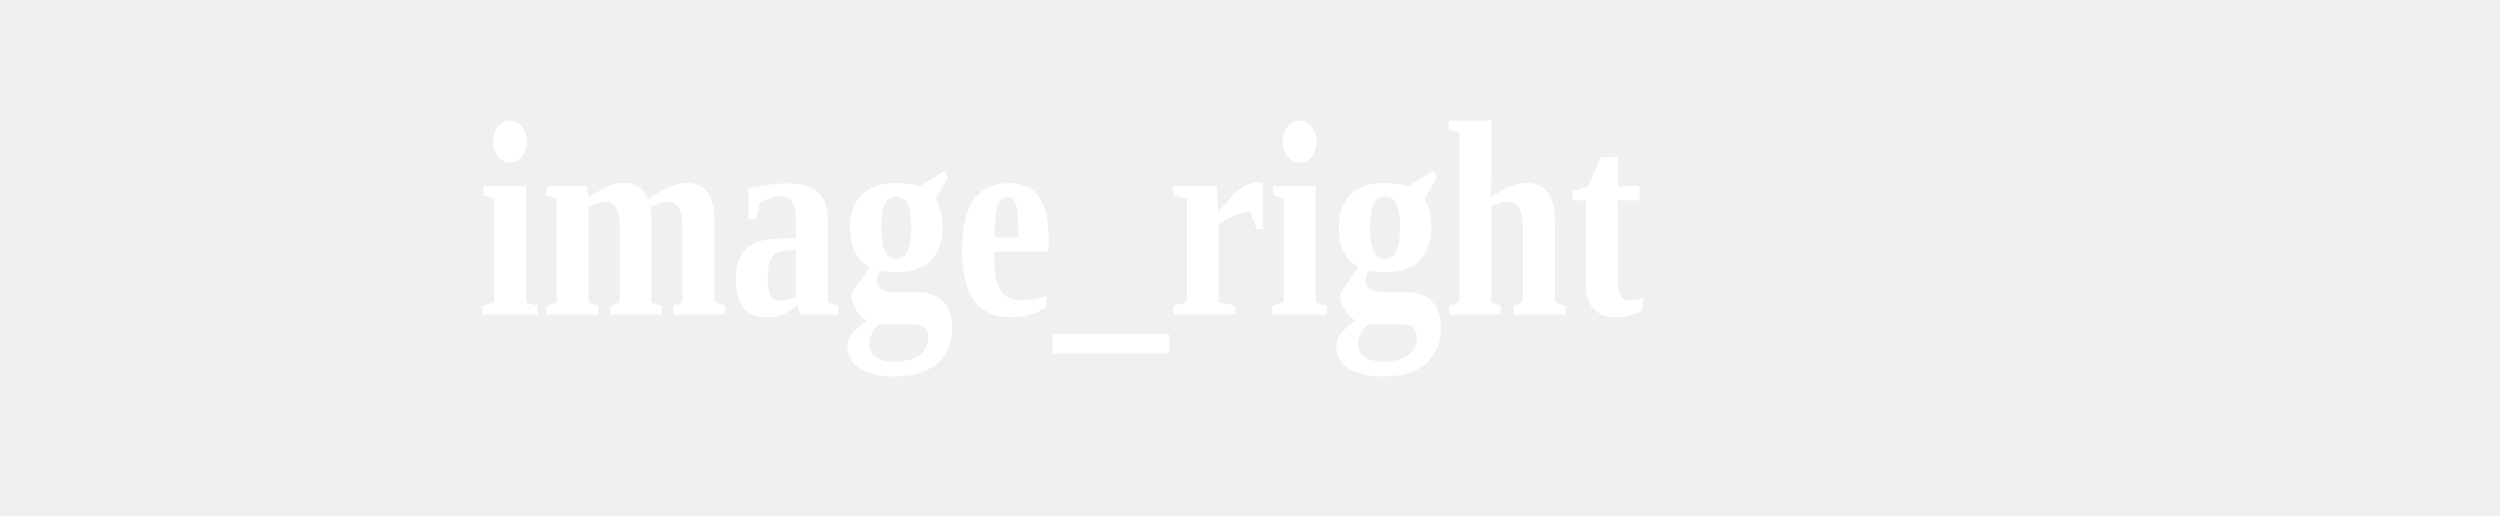
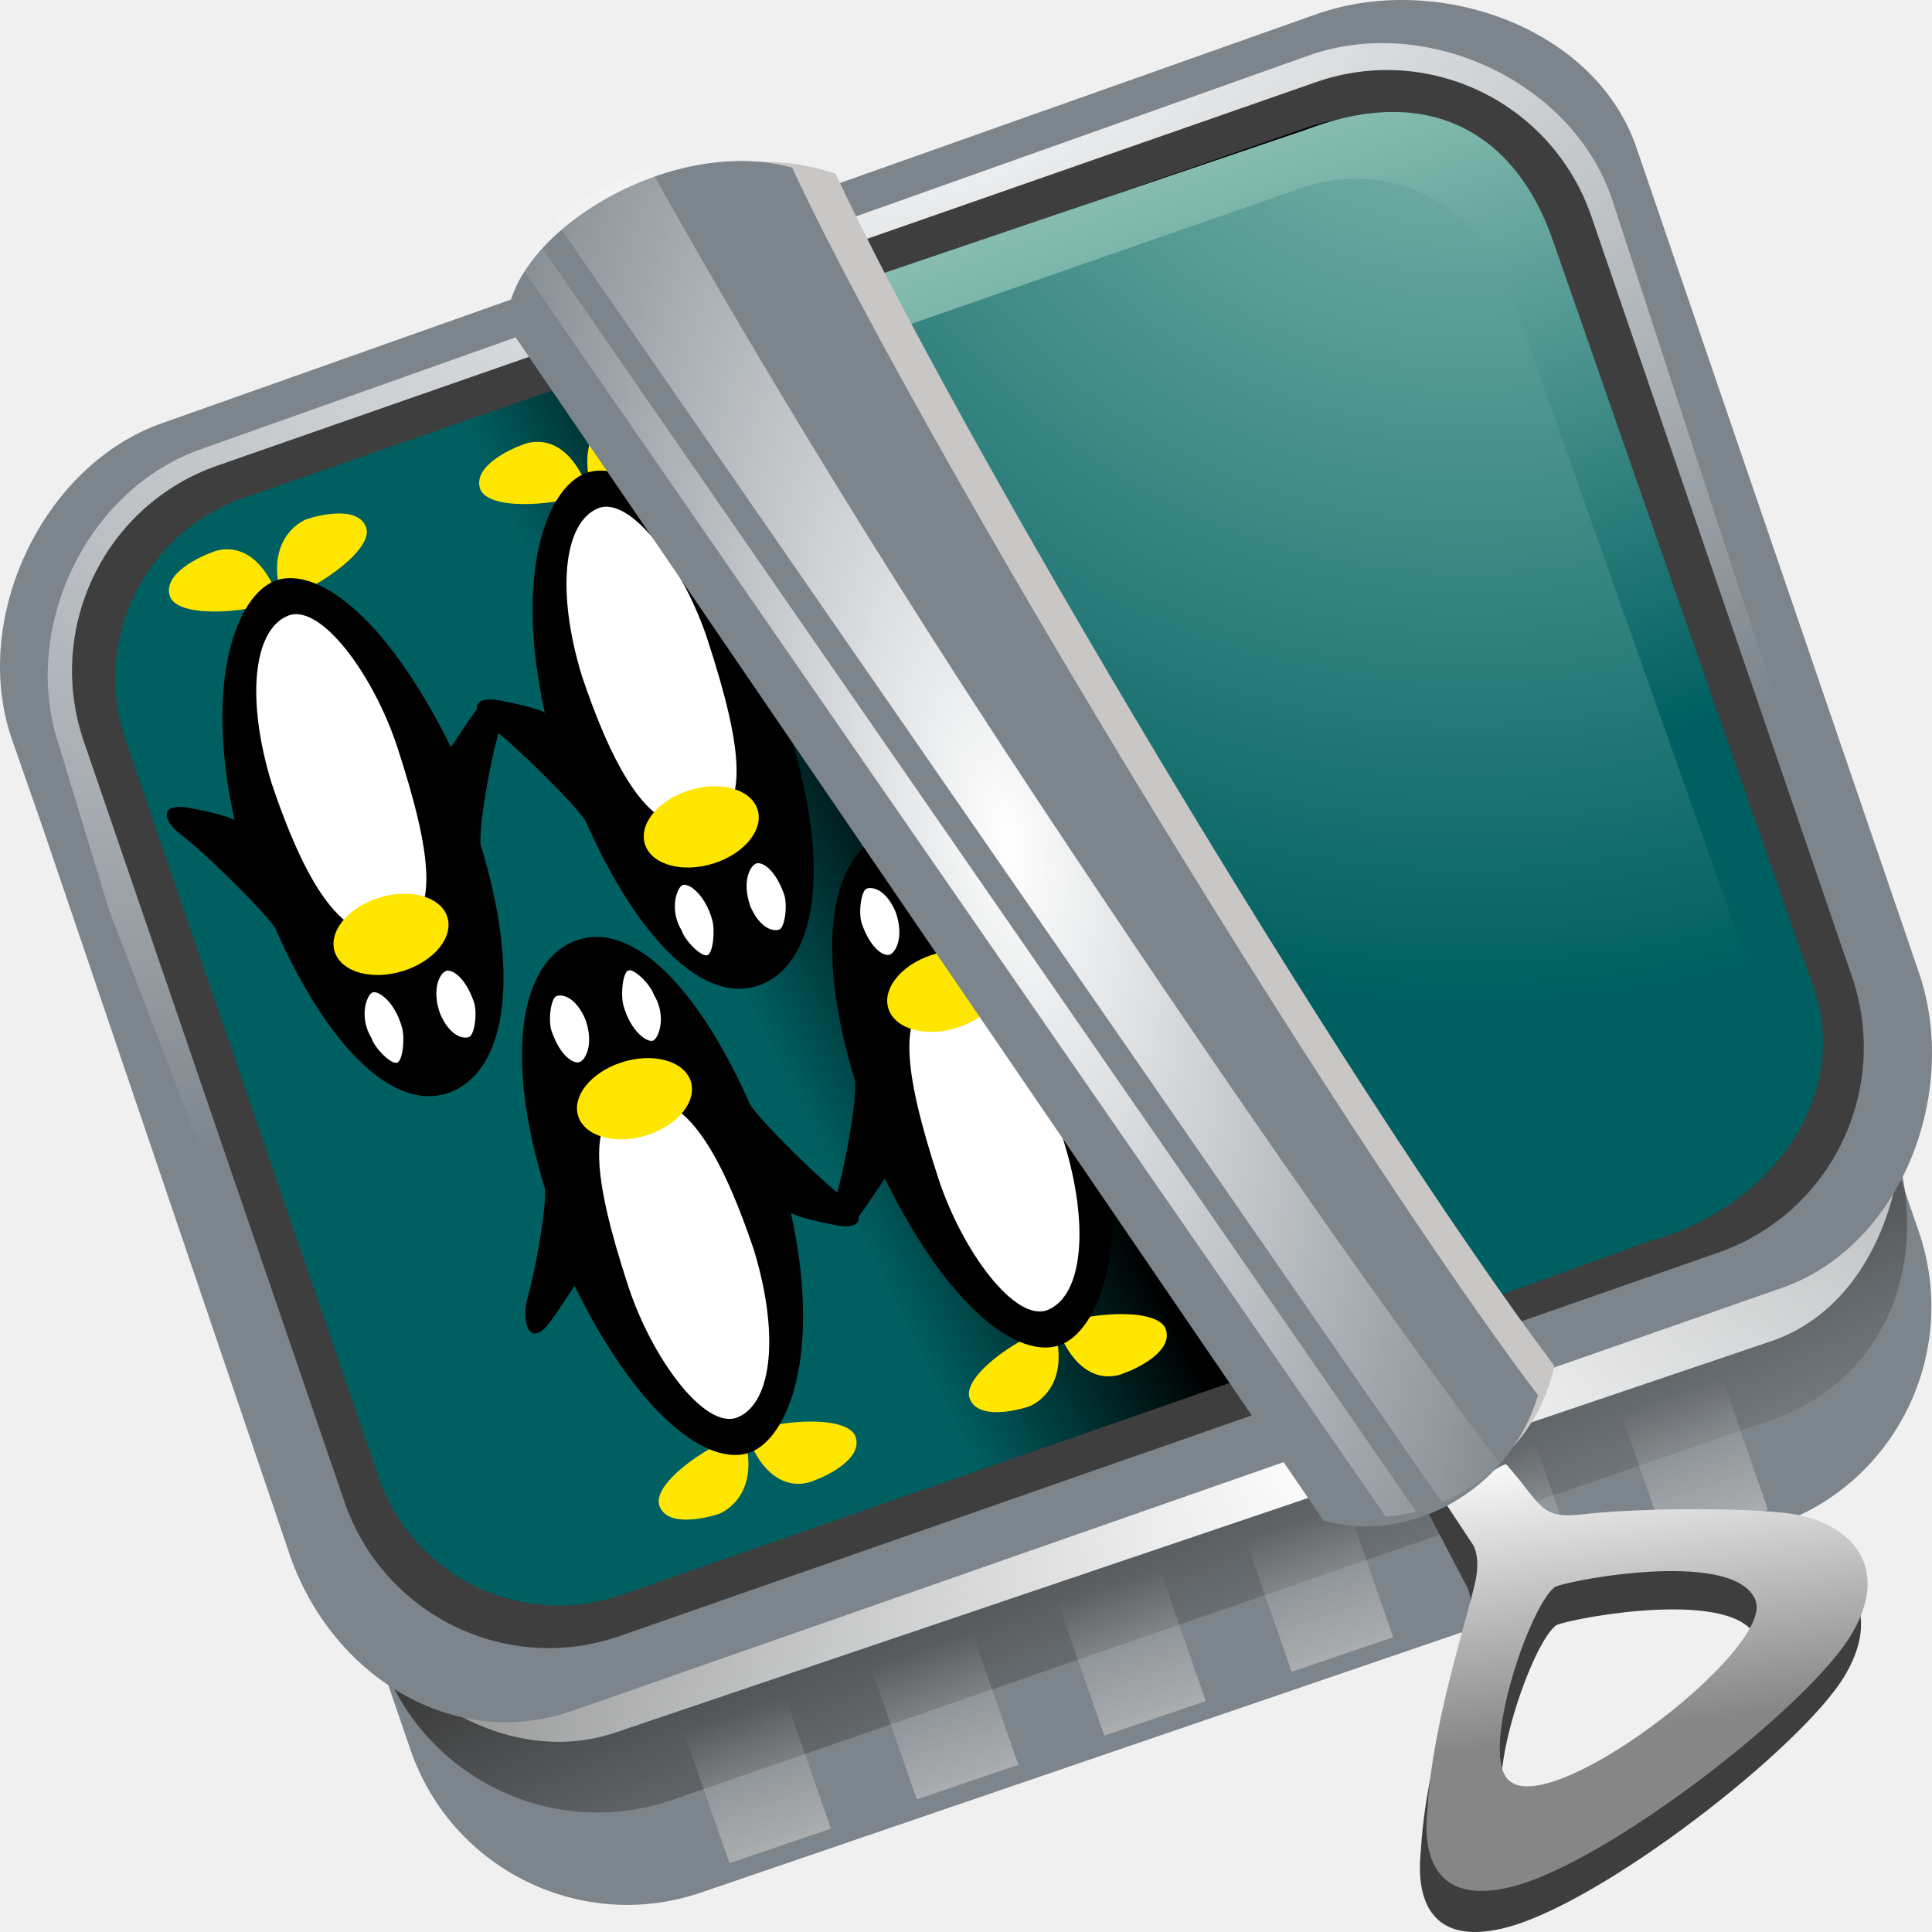
- <svg xmlns="http://www.w3.org/2000/svg" version="1.0" width="199" height="41" id="svgimage_right">
-   <defs id="defsimage_right" />
-   <text x="99.5" y="20.5" transform="scale(0.898338,1.113167)" id="textimage_right" xml:space="preserve" style="font-size:20px;font-style:normal;font-variant:normal;font-weight:bold;font-stretch:normal;text-align:center;line-height:125%;writing-mode:lr-tb;text-anchor:middle;fill:#ffffff;fill-opacity:1;stroke:none;font-family:Liberation Serif;">
-     <tspan x="101.5" y="22.5" id="tspanimage_right">image_right</tspan>
-   </text>
+ <svg xmlns="http://www.w3.org/2000/svg" xmlns:xlink="http://www.w3.org/1999/xlink" width="48" height="48" id="svg2691" version="1.0">
+   <defs id="defs2693">
+     <linearGradient id="linearGradient3707">
+       <stop style="stop-color:#ffffff;stop-opacity:1;" offset="0" id="stop3709" />
+       <stop style="stop-color:#ffffff;stop-opacity:0;" offset="1" id="stop3711" />
+     </linearGradient>
+     <filter id="filter4127">
+       <feGaussianBlur stdDeviation="1.215" id="feGaussianBlur4129" />
+     </filter>
+     <mask maskUnits="userSpaceOnUse" id="mask4168">
+       <path style="fill:#7c858c" id="path4170" d="M 113.124,36.661 C 130.357,73.281 188.495,168.336 218.49,207.715 C 214.421,221.22 200.062,228.527 188.191,225.155 L 72.849,58.555 C 72.779,46.208 95.748,31.956 113.124,36.661 z" />
+     </mask>
+     <filter id="filter4475" x="-0.179" width="1.357" y="-0.181" height="1.363">
+       <feGaussianBlur stdDeviation="1.018" id="feGaussianBlur4477" />
+     </filter>
+     <mask maskUnits="userSpaceOnUse" id="mask4481">
+       <path style="fill:#aaaaaa;fill-rule:evenodd" id="path4483" d="M 213.967,236.836 C 211.992,238.337 208.25,251.594 210.393,254.677 C 213.579,259.262 232.817,241.978 231.054,237.43 C 229.241,232.755 215.697,236.018 213.967,236.836 z M 204.339,229.489 L 206.828,233.271 C 206.828,233.271 207.518,234.315 207.124,236.674 C 206.509,240.364 203.949,249.933 203.799,257.797 C 203.78,258.746 202.879,267.3 211.018,264.867 C 219.157,262.434 235.986,247.008 239.35,240.174 C 242.714,233.34 238.385,229.535 233.134,229.187 C 227.883,228.838 219.788,229.407 216.065,230.035 C 212.342,230.663 212.572,229.277 209.388,225.684 C 209.149,225.415 204.339,229.489 204.339,229.489 z" clip-rule="evenodd" />
+     </mask>
+     <linearGradient id="linearGradient3301">
+       <stop id="stop3303" offset="0" style="stop-color:#ffffff;stop-opacity:1;" />
+       <stop id="stop3305" offset="1" style="stop-color:#868686;stop-opacity:1;" />
+     </linearGradient>
+     <filter id="filter3973">
+       <feGaussianBlur stdDeviation="1.635" id="feGaussianBlur3975" />
+     </filter>
+     <mask maskUnits="userSpaceOnUse" id="mask3913">
+       <path style="fill:#2f6962" id="path3915" d="M 95.108,61.776 L 244.59,10.309 C 260.256,4.915 277.328,13.242 282.722,28.908 L 322.521,144.488 C 327.915,160.154 319.589,177.226 303.923,182.619 L 199.943,218.42 L 95.108,61.776 z" />
+     </mask>
+     <linearGradient id="linearGradient3312">
+       <stop style="stop-color:#91c4b7;stop-opacity:1;" offset="0" id="stop3314" />
+       <stop style="stop-color:#005f61;stop-opacity:1;" offset="1" id="stop3316" />
+     </linearGradient>
+     <linearGradient id="linearGradient4001">
+       <stop id="stop4003" offset="0" style="stop-color:#005f61;stop-opacity:1;" />
+       <stop id="stop4005" offset="1" style="stop-color:#91c4b7;stop-opacity:1;" />
+     </linearGradient>
+     <filter id="filter3795">
+       <feGaussianBlur stdDeviation="4.576" id="feGaussianBlur3797" />
+     </filter>
+     <mask maskUnits="userSpaceOnUse" id="mask3813">
+       <g id="g3815" style="fill:#2f6962;fill-opacity:1;filter:url(#filter3795)">
+         <path style="fill:#2f6962;fill-opacity:1" id="path3817" d="M 17.749,121.529 C 13.254,108.474 20.192,94.247 33.247,89.753 L 244.466,17.028 C 257.521,12.533 271.748,19.472 276.243,32.527 L 315.186,145.623 C 319.681,158.678 312.742,172.904 299.687,177.399 L 88.467,250.123 C 75.412,254.618 61.185,247.679 56.69,234.624 L 17.749,121.529 L 17.749,121.529 z" />
+         <path style="fill:#2f6962;fill-opacity:1" id="path3819" d="" />
+       </g>
+     </mask>
+     <linearGradient id="linearGradient3355">
+       <stop id="stop3357" offset="0" style="stop-color:#005f61;stop-opacity:1;" />
+       <stop id="stop3359" offset="1" style="stop-color:#000000;stop-opacity:1;" />
+     </linearGradient>
+     <linearGradient xlink:href="#linearGradient3355" id="linearGradient3353" x1="110.771" y1="168.577" x2="145.468" y2="151.577" gradientUnits="userSpaceOnUse" />
+     <radialGradient xlink:href="#linearGradient4485" id="radialGradient3554" gradientUnits="userSpaceOnUse" gradientTransform="matrix(1.870471,-0.6430111,0.256613,0.7464679,-116.6907,109.7121)" cx="135.64" cy="12.001" fx="135.64" fy="12.001" r="161.653" />
+     <radialGradient xlink:href="#linearGradient4485" id="radialGradient3552" gradientUnits="userSpaceOnUse" gradientTransform="matrix(1.870471,-0.6430111,0.256613,0.7464679,-116.6907,109.7121)" cx="135.64" cy="12.001" fx="135.64" fy="12.001" r="161.653" />
+     <radialGradient xlink:href="#linearGradient4485" id="radialGradient4499" cx="135.64" cy="12.001" fx="135.64" fy="12.001" r="161.653" gradientTransform="matrix(1.870471,-0.6430111,0.256613,0.7464679,-116.6907,109.7121)" gradientUnits="userSpaceOnUse" />
+     <radialGradient xlink:href="#linearGradient4485" id="radialGradient3550" gradientUnits="userSpaceOnUse" gradientTransform="matrix(1.543333,-0.1032133,9.1312671e-2,1.365385,-130.4214,-95.00545)" cx="197.568" cy="252.718" fx="197.568" fy="252.718" r="166.51" />
+     <radialGradient xlink:href="#linearGradient4485" id="radialGradient3548" gradientUnits="userSpaceOnUse" gradientTransform="matrix(1.543333,-0.1032133,9.1312671e-2,1.365385,-130.4214,-93.00545)" cx="197.568" cy="252.718" fx="197.568" fy="252.718" r="166.51" />
+     <linearGradient id="linearGradient4485">
+       <stop style="stop-color:#ffffff;stop-opacity:1;" offset="0" id="stop4487" />
+       <stop style="stop-color:#ffffff;stop-opacity:0;" offset="1" id="stop4489" />
+     </linearGradient>
+     <radialGradient xlink:href="#linearGradient4485" id="radialGradient4491" cx="197.568" cy="252.718" fx="197.568" fy="252.718" r="166.51" gradientTransform="matrix(1.543333,-0.1032133,9.1312671e-2,1.365385,-130.4214,-95.00545)" gradientUnits="userSpaceOnUse" />
+     <linearGradient id="linearGradient3985">
+       <stop style="stop-color:#c8c7c5;stop-opacity:1;" offset="0" id="stop3987" />
+       <stop style="stop-color:#c8c7c5;stop-opacity:0;" offset="1" id="stop3989" />
+     </linearGradient>
+     <linearGradient xlink:href="#linearGradient3821" id="linearGradient3546" gradientUnits="userSpaceOnUse" x1="128.61" y1="239.374" x2="138.612" y2="267.795" />
+     <linearGradient xlink:href="#linearGradient3821" id="linearGradient3544" gradientUnits="userSpaceOnUse" x1="128.61" y1="239.374" x2="138.612" y2="267.795" />
+     <linearGradient id="linearGradient3821">
+       <stop style="stop-color:#3e3e3e;stop-opacity:1;" offset="0" id="stop3823" />
+       <stop style="stop-color:#3e3e3e;stop-opacity:0;" offset="1" id="stop3825" />
+     </linearGradient>
+     <linearGradient xlink:href="#linearGradient3821" id="linearGradient3827" x1="128.61" y1="239.374" x2="138.612" y2="267.795" gradientUnits="userSpaceOnUse" />
+     <linearGradient xlink:href="#linearGradient3301" id="linearGradient2849" gradientUnits="userSpaceOnUse" gradientTransform="matrix(0.2044542,0,0,0.206894,223.152,384.6944)" x1="223.261" y1="220.571" x2="227.665" y2="255.411" />
+     <radialGradient xlink:href="#linearGradient3312" id="radialGradient2854" gradientUnits="userSpaceOnUse" gradientTransform="matrix(0.2451219,-2.8023745e-2,2.8003732e-2,0.2449469,209.4422,400.0645)" cx="228.55" cy="-6.509" fx="228.55" fy="-6.509" r="111.431" />
+     <linearGradient xlink:href="#linearGradient4001" id="linearGradient2857" gradientUnits="userSpaceOnUse" gradientTransform="matrix(0.1607126,0,0,0.1607126,229.7761,393.4316)" x1="308.853" y1="100.297" x2="270.577" y2="-8.081" />
+     <linearGradient xlink:href="#linearGradient3985" id="linearGradient2922" gradientUnits="userSpaceOnUse" gradientTransform="matrix(0.1864825,0,0,0.183485,221.086,390.1882)" x1="173.704" y1="267.111" x2="166.663" y2="246.64" />
+     <linearGradient xlink:href="#linearGradient3355" id="linearGradient2931" gradientUnits="userSpaceOnUse" x1="110.771" y1="168.577" x2="145.468" y2="151.577" />
+     <linearGradient xlink:href="#linearGradient3355" id="linearGradient2933" gradientUnits="userSpaceOnUse" x1="110.771" y1="168.577" x2="145.468" y2="151.577" />
+     <linearGradient xlink:href="#linearGradient3355" id="linearGradient2935" gradientUnits="userSpaceOnUse" x1="110.771" y1="168.577" x2="145.468" y2="151.577" />
+     <radialGradient xlink:href="#linearGradient3707" id="radialGradient3713" cx="253.179" cy="414.777" fx="253.179" fy="414.777" r="11.612" gradientTransform="matrix(1.053308,-0.2332954,0.5198577,2.329625,-228.5026,-491.6445)" gradientUnits="userSpaceOnUse" />
+     <linearGradient xlink:href="#linearGradient3821" id="linearGradient3729" x1="131.351" y1="230.783" x2="153.367" y2="280.439" gradientUnits="userSpaceOnUse" />
+     <linearGradient xlink:href="#linearGradient3821" id="linearGradient3731" gradientUnits="userSpaceOnUse" x1="131.351" y1="230.783" x2="153.367" y2="280.439" gradientTransform="translate(2.068376,6.046553)" />
+     <linearGradient xlink:href="#linearGradient3821" id="linearGradient3935" gradientUnits="userSpaceOnUse" gradientTransform="translate(2.068376,6.046553)" x1="131.351" y1="230.783" x2="153.367" y2="280.439" />
+     <linearGradient xlink:href="#linearGradient3821" id="linearGradient3937" gradientUnits="userSpaceOnUse" x1="131.351" y1="230.783" x2="153.367" y2="280.439" />
+     <linearGradient xlink:href="#linearGradient3821" id="linearGradient3939" gradientUnits="userSpaceOnUse" x1="131.351" y1="230.783" x2="153.367" y2="280.439" />
+     <linearGradient xlink:href="#linearGradient3985" id="linearGradient3941" gradientUnits="userSpaceOnUse" gradientTransform="matrix(0.1864825,0,0,0.183485,221.086,390.1882)" x1="173.704" y1="267.111" x2="166.663" y2="246.64" />
+     <radialGradient xlink:href="#linearGradient4485" id="radialGradient3943" gradientUnits="userSpaceOnUse" gradientTransform="matrix(1.543333,-0.1032133,9.1312671e-2,1.365385,-130.4214,-93.00545)" cx="197.568" cy="252.718" fx="197.568" fy="252.718" r="166.51" />
+     <radialGradient xlink:href="#linearGradient4485" id="radialGradient3945" gradientUnits="userSpaceOnUse" gradientTransform="matrix(1.543333,-0.1032133,9.1312671e-2,1.365385,-130.4214,-95.00545)" cx="197.568" cy="252.718" fx="197.568" fy="252.718" r="166.51" />
+     <radialGradient xlink:href="#linearGradient4485" id="radialGradient3947" gradientUnits="userSpaceOnUse" gradientTransform="matrix(1.543333,-0.1032133,9.1312671e-2,1.365385,-130.4214,-95.00545)" cx="197.568" cy="252.718" fx="197.568" fy="252.718" r="166.51" />
+     <radialGradient xlink:href="#linearGradient4485" id="radialGradient3949" gradientUnits="userSpaceOnUse" gradientTransform="matrix(1.870471,-0.6430111,0.256613,0.7464679,-116.6907,109.7121)" cx="135.64" cy="12.001" fx="135.64" fy="12.001" r="161.653" />
+     <radialGradient xlink:href="#linearGradient4485" id="radialGradient3951" gradientUnits="userSpaceOnUse" gradientTransform="matrix(1.870471,-0.6430111,0.256613,0.7464679,-116.6907,109.7121)" cx="135.64" cy="12.001" fx="135.64" fy="12.001" r="161.653" />
+     <radialGradient xlink:href="#linearGradient4485" id="radialGradient3953" gradientUnits="userSpaceOnUse" gradientTransform="matrix(1.870471,-0.6430111,0.256613,0.7464679,-116.6907,109.7121)" cx="135.64" cy="12.001" fx="135.64" fy="12.001" r="161.653" />
+     <linearGradient xlink:href="#linearGradient3355" id="linearGradient3955" gradientUnits="userSpaceOnUse" x1="110.771" y1="168.577" x2="145.468" y2="151.577" />
+     <linearGradient xlink:href="#linearGradient3355" id="linearGradient3957" gradientUnits="userSpaceOnUse" x1="110.771" y1="168.577" x2="145.468" y2="151.577" />
+     <linearGradient xlink:href="#linearGradient3355" id="linearGradient3959" gradientUnits="userSpaceOnUse" x1="110.771" y1="168.577" x2="145.468" y2="151.577" />
+     <linearGradient xlink:href="#linearGradient4001" id="linearGradient3961" gradientUnits="userSpaceOnUse" gradientTransform="matrix(0.1607126,0,0,0.1607126,229.7761,393.4316)" x1="308.853" y1="100.297" x2="270.577" y2="-8.081" />
+     <radialGradient xlink:href="#linearGradient3312" id="radialGradient3963" gradientUnits="userSpaceOnUse" gradientTransform="matrix(0.2451219,-2.8023745e-2,2.8003732e-2,0.2449469,209.4422,400.0645)" cx="228.55" cy="-6.509" fx="228.55" fy="-6.509" r="111.431" />
+     <linearGradient xlink:href="#linearGradient3301" id="linearGradient3965" gradientUnits="userSpaceOnUse" gradientTransform="matrix(0.2044542,0,0,0.206894,223.152,384.6944)" x1="223.261" y1="220.571" x2="227.665" y2="255.411" />
+     <radialGradient xlink:href="#linearGradient3707" id="radialGradient3967" gradientUnits="userSpaceOnUse" gradientTransform="matrix(1.053308,-0.2332954,0.5198577,2.329625,-228.5026,-491.6445)" cx="253.179" cy="414.777" fx="253.179" fy="414.777" r="11.612" />
+   </defs>
+   <g id="layer1" transform="translate(-229.0084,-393.501)">
+     <g id="g3868" transform="matrix(0.9970565,0,0,1.00162,1.023094,-1.824991)">
+       <g transform="matrix(0.1632429,0,0,0.1632429,229.5354,392.8789)" id="Background" />
+       <g transform="matrix(0.1632429,0,0,0.1632429,229.9745,394.305)" id="g2643">
+         <path d="M 11.004,141.618 C 4.711,123.341 14.425,103.424 32.702,97.131 L 196.773,41.252 C 215.05,34.959 234.968,44.674 241.261,62.951 L 284.838,189.503 C 291.131,207.78 281.417,227.697 263.14,233.99 L 99.069,289.869 C 80.792,296.161 60.874,286.447 54.581,268.17 L 11.004,141.618 L 11.004,141.618 z" id="path2645" style="fill:#7c858c" />
+         <path d="" id="path2647" style="fill:#7c858c" />
+       </g>
+       <g transform="matrix(0.1632429,0,0,0.1632429,229.5354,392.8789)" style="fill:url(#linearGradient3939);fill-opacity:1" id="g2649">
+         <path d="M 9.165,136.319 C 2.871,118.042 12.586,98.125 30.863,91.832 L 192.826,34.799 C 211.103,28.506 233.544,36.959 239.838,55.236 L 283.415,183.681 C 289.708,201.958 283.149,220.613 264.872,226.906 L 97.23,284.57 C 78.953,290.863 59.035,281.148 52.742,262.871 L 9.165,136.319 L 9.165,136.319 z" id="path2651" style="fill:url(#linearGradient3935);fill-opacity:1" />
+         <path d="" id="path2653" style="fill:url(#linearGradient3937);fill-opacity:1" />
+       </g>
+       <path clip-rule="evenodd" d="M 250.289,435.844 L 252.818,434.987 L 254.034,438.462 L 251.505,439.319 L 250.289,435.844 z M 254.959,434.262 L 257.488,433.405 L 258.704,436.88 L 256.175,437.737 L 254.959,434.262 z M 259.628,432.68 L 262.158,431.823 L 263.374,435.298 L 260.845,436.155 L 259.628,432.68 z M 264.298,431.098 L 266.827,430.241 L 268.043,433.716 L 265.514,434.573 L 264.298,431.098 z M 268.968,429.516 L 271.497,428.659 L 272.713,432.134 L 270.184,432.991 L 268.968,429.516 z M 245.619,437.426 L 248.148,436.569 L 249.364,440.044 L 246.835,440.901 L 245.619,437.426 z" id="path2655" style="opacity:0.7;fill:url(#linearGradient3941);fill-opacity:1;fill-rule:evenodd" />
+       <g transform="matrix(0.1632429,0,0,0.1632429,229.5354,392.8789)" style="fill:url(#radialGradient3947);fill-opacity:1" id="g2657">
+         <path d="M 2.568,126.472 C -3.725,108.195 5.989,88.278 24.266,81.985 L 196.436,21.87 C 214.713,15.578 234.631,25.292 240.924,43.569 L 282.676,164.822 C 288.969,183.099 283.391,208.531 265.114,214.824 L 88.808,274.25 C 70.531,280.543 50.613,266.002 44.32,247.725 L 2.568,126.472 L 2.568,126.472 z" id="path2659" style="fill:url(#radialGradient3943);fill-opacity:1" />
+         <path d="" id="path2661" style="fill:url(#radialGradient3945);fill-opacity:1" />
+       </g>
+       <g transform="matrix(0.1632429,0,0,0.1632429,229.5354,392.8789)" id="g2663">
+         <path d="M -3.599,123.27 C -9.892,104.993 1.201,81.629 19.478,75.336 L 195.785,13.152 C 214.062,6.859 238.115,15.196 244.409,33.473 L 287.54,158.862 C 293.833,177.139 284.809,200.504 266.532,206.797 L 81.952,271.049 C 63.675,277.342 45.136,265.558 38.843,247.281 L 1.228,137.06 L -3.599,123.27 z" id="path2665" style="fill:#7c858c" />
+         <path d="" id="path2667" style="fill:#7c858c" />
+       </g>
+       <g transform="matrix(0.1632429,0,0,0.1632429,229.5354,392.8789)" style="opacity:0.9;fill:url(#radialGradient3953);fill-opacity:1" id="g2669">
+         <path d="M 3.695,124.554 C -2.418,106.799 7.707,85.383 25.462,79.269 L 194.668,19.41 C 212.423,13.297 234.529,23.424 240.642,41.179 L 278.05,155.198 C 284.163,172.953 274.727,192.301 256.972,198.414 L 87.767,256.893 C 70.012,263.006 50.664,253.569 44.55,235.814 L 11.279,149.374 L 3.695,124.554 z" id="path2671" style="fill:url(#radialGradient3949);fill-opacity:1" />
+         <path d="" id="path2673" style="fill:url(#radialGradient3951);fill-opacity:1" />
+       </g>
+       <g transform="matrix(0.1632429,0,0,0.1632429,229.5354,392.8789)" id="g2675">
+         <path d="M 7.427,123.74 C 1.493,106.508 10.652,87.728 27.885,81.795 L 195.604,23.52 C 212.836,17.587 231.616,26.746 237.55,43.979 L 277.321,159.476 C 283.255,176.709 274.095,195.488 256.863,201.421 L 89.143,259.696 C 71.91,265.629 53.131,256.469 47.197,239.237 L 7.427,123.74 L 7.427,123.74 z" id="path2677" style="fill:#3e3e3e" />
+         <path d="" id="path2679" style="fill:#3e3e3e" />
+       </g>
+       <g transform="matrix(0.1582479,0,0,0.1579466,230.142,393.6851)" style="fill:url(#linearGradient3959);fill-opacity:1" id="g3799">
+         <path d="M 10.414,122.666 C 5.02,107 13.346,89.928 29.012,84.534 L 196.402,26.372 C 212.068,20.978 229.14,29.305 234.534,44.971 L 274.333,160.551 C 279.727,176.217 271.401,193.289 255.735,198.682 L 88.345,256.844 C 72.679,262.238 55.607,253.911 50.212,238.245 L 10.414,122.666 L 10.414,122.666 z" id="path3801" style="fill:url(#linearGradient3955);fill-opacity:1" />
+         <path d="" id="path3803" style="fill:url(#linearGradient3957);fill-opacity:1" />
+       </g>
+       <g transform="matrix(0.1599363,0,0,0.1599363,228.5059,392.3367)" mask="url(#mask3813)" style="fill:#3c857c;fill-opacity:1" id="g2681">
+         <path d="M 10.414,122.666 C 5.02,107 13.346,89.928 29.012,84.534 L 190.156,36.188 C 205.822,30.794 237.171,32.874 242.565,48.54 L 279.687,165.905 C 285.081,181.571 274.078,196.858 258.412,202.251 L 88.345,256.844 C 72.679,262.238 55.607,253.911 50.212,238.245 L 10.414,122.666 L 10.414,122.666 z" id="path2683" style="fill:#3c857c;fill-opacity:1" />
+         <path d="" id="path2685" style="fill:#3c857c;fill-opacity:1" />
+       </g>
+       <path d="M 245.061,403.36 L 261.228,397.895 C 264.421,396.69 266.489,398.141 267.356,400.659 L 273.865,419.234 C 274.732,421.752 272.943,424.608 269.75,425.475 L 261.572,428.422 L 245.061,403.36 z" id="path2781" style="fill:url(#linearGradient3961);fill-opacity:1" />
+       <path d="M 245.417,404.784 L 261.113,399.34 C 263.229,398.612 265.535,399.737 266.264,401.853 L 272.577,419.623 C 273.306,421.739 272.181,424.045 270.064,424.774 L 261.234,427.854 L 245.417,404.784 z" id="path2783" style="fill:url(#radialGradient3963);fill-opacity:1" />
+       <path transform="matrix(0.1632429,0,0,0.1632429,229.209,392.8789)" mask="url(#mask3913)" d="M 127.052,43.547 C 144.285,80.167 199.917,172.455 229.912,211.834 C 227.054,225.944 211.239,235.142 200.103,230.625 L 84.761,64.024 C 84.691,51.677 106.821,36.753 127.052,43.547 z" id="path2789" style="fill:#25514b;filter:url(#filter3973)" />
+       <path clip-rule="evenodd" d="M 267.448,434.993 C 266.855,435.373 265.624,438.875 266.219,439.722 C 267.103,440.983 272.904,436.575 272.435,435.34 C 271.953,434.07 267.961,434.794 267.448,434.993 z M 264.065,431.866 L 265.204,434.029 C 265.204,434.029 265.395,434.316 265.256,434.942 C 265.038,435.921 264.191,438.451 264.066,440.551 C 264.051,440.805 263.699,443.081 266.103,442.52 C 268.507,441.959 273.585,438.021 274.638,436.232 C 275.692,434.442 274.466,433.378 272.935,433.227 C 271.403,433.076 269.032,433.139 267.937,433.266 C 266.843,433.393 265.976,432.088 265.355,430.904 C 264.726,429.704 264.065,431.866 264.065,431.866 z" id="path2795" style="fill:#3e3e3e;fill-rule:evenodd" />
+       <path clip-rule="evenodd" d="M 267.417,434.043 C 266.824,434.422 265.594,437.924 266.188,438.772 C 267.072,440.032 272.873,435.624 272.405,434.389 C 271.923,433.12 267.931,433.843 267.417,434.043 z M 264.678,431.973 L 265.367,433.011 C 265.367,433.011 265.558,433.298 265.419,433.924 C 265.201,434.904 264.354,437.433 264.229,439.533 C 264.214,439.787 263.862,442.063 266.266,441.502 C 268.67,440.941 273.748,437.003 274.801,435.214 C 275.855,433.424 274.629,432.36 273.098,432.209 C 271.567,432.058 269.195,432.121 268.1,432.248 C 267.006,432.375 267.087,432.007 266.193,431.012 C 266.126,430.937 264.678,431.973 264.678,431.973 z" id="path2797" style="fill:url(#linearGradient3965);fill-opacity:1;fill-rule:evenodd" />
+       <path mask="url(#mask4481)" transform="matrix(0.2333604,8.6690274e-3,-8.2284939e-3,0.2108889,217.5483,379.6881)" d="M 214.776,227.853 C 211.979,231.149 208.536,233.698 204.85,235.327 C 205.282,232.731 204.476,231.535 204.476,231.535 L 201.108,226.517 C 201.108,226.517 208.191,221.509 208.518,221.87 C 211.812,225.494 212.397,227.397 214.776,227.853 z" id="path2799" style="fill:#54575a;fill-opacity:1;filter:url(#filter4475)" />
+       <path d="M 249.48,398.996 C 252.48,405.43 262.165,421.643 267.387,428.562 C 266.89,431.041 264.136,432.657 262.198,431.863 L 242.117,402.593 C 242.105,400.424 245.957,397.802 249.48,398.996 z" id="path2803" style="fill:#c8c7c5" />
+       <g transform="translate(-0.4090098,0.1767767)" id="g3838">
+         <g id="g2695" transform="matrix(0.2072622,-1.3560108e-2,-1.3560126e-2,0.1749416,230.9197,390.8371)">
+           <path clip-rule="evenodd" d="M 31.578,106.666 C 29.807,98.971 34.18,97.311 34.25,97.287 C 35.621,96.815 40.433,95.733 41.566,99.024 C 42.591,102.001 37.035,106.844 31.983,108.584 C 26.968,110.311 19.514,109.948 18.489,106.971 C 17.356,103.68 21.814,101.57 23.185,101.098 C 23.254,101.074 27.527,98.861 31.065,106.844 C 31.195,107.137 31.636,106.918 31.578,106.666 z" id="path2697" style="fill:#ffe600;fill-rule:evenodd" />
+           <path d="M 34.273,155.187 C 41.547,172.236 50.18,182.625 56.783,180.352 C 63.385,178.079 64.645,164.999 58.333,145.217 C 57.966,141.914 58.781,133.442 59.417,129.857 C 59.881,127.242 59.147,123.061 57.047,125.361 C 56.413,126.055 54.227,130.445 53.853,131.122 C 44.617,111.373 35.764,104.055 31.123,105.724 C 26.671,107.326 23.281,118.985 28.393,139.509 C 27.761,138.828 23.001,137.289 22.073,137.132 C 19.002,136.612 20.072,139.27 22.047,141.045 C 24.756,143.48 32.529,152.358 34.273,155.187 z" id="path2699" style="fill:#000000;fill-opacity:1" />
+           <path clip-rule="evenodd" d="M 32.541,134.625 C 38.039,150.591 43.213,158.895 49.17,156.799 C 53.909,155.132 52.763,146.691 47.403,130.683 C 43.804,119.934 36.685,109.272 32.93,110.852 C 28.8,112.589 28.688,122.577 32.541,134.625 z M 55.032,168.998 C 56.43,172.328 58.064,172.818 58.735,172.587 C 59.406,172.356 59.547,169.157 58.995,167.604 C 57.677,163.898 56.011,162.725 55.34,162.955 C 54.67,163.186 53.714,165.293 55.032,168.998 z M 46.973,171.84 C 47.509,173.398 49.622,175.799 50.293,175.568 C 50.963,175.337 51.022,172.16 50.553,170.585 C 49.427,166.809 47.345,165.092 46.674,165.324 C 46.003,165.554 45.191,168.65 46.973,171.84 z" id="path2701" style="fill:#ffffff;fill-opacity:1;fill-rule:evenodd" />
+           <g id="g2703">
+             <ellipse transform="matrix(-1.49057,0.4668914,-0.8892306,-2.473693,269.4158,537.4978)" cx="50.867" cy="163.328" rx="4.428" ry="2.142" id="ellipse2705" style="fill:#ffe600" />
+             <path d="" id="path2707" style="fill:#ffe600" />
+           </g>
+         </g>
+         <g transform="matrix(0.2072622,-1.3560108e-2,-1.3560126e-2,0.1749416,238.6501,388.1714)" id="g3796">
+           <path style="fill:#ffe600;fill-rule:evenodd" id="path3798" d="M 31.578,106.666 C 29.807,98.971 34.18,97.311 34.25,97.287 C 35.621,96.815 40.433,95.733 41.566,99.024 C 42.591,102.001 37.035,106.844 31.983,108.584 C 26.968,110.311 19.514,109.948 18.489,106.971 C 17.356,103.68 21.814,101.57 23.185,101.098 C 23.254,101.074 27.527,98.861 31.065,106.844 C 31.195,107.137 31.636,106.918 31.578,106.666 z" clip-rule="evenodd" />
+           <path style="fill:#000000;fill-opacity:1" id="path3800" d="M 34.273,155.187 C 41.547,172.236 50.18,182.625 56.783,180.352 C 63.385,178.079 64.645,164.999 58.333,145.217 C 57.966,141.914 58.781,133.442 59.417,129.857 C 59.881,127.242 59.147,123.061 57.047,125.361 C 56.413,126.055 54.227,130.445 53.853,131.122 C 44.617,111.373 35.764,104.055 31.123,105.724 C 26.671,107.326 23.281,118.985 28.393,139.509 C 27.761,138.828 23.001,137.289 22.073,137.132 C 19.002,136.612 20.072,139.27 22.047,141.045 C 24.756,143.48 32.529,152.358 34.273,155.187 z" />
+           <path style="fill:#ffffff;fill-opacity:1;fill-rule:evenodd" id="path3802" d="M 32.541,134.625 C 38.039,150.591 43.213,158.895 49.17,156.799 C 53.909,155.132 52.763,146.691 47.403,130.683 C 43.804,119.934 36.685,109.272 32.93,110.852 C 28.8,112.589 28.688,122.577 32.541,134.625 z M 55.032,168.998 C 56.43,172.328 58.064,172.818 58.735,172.587 C 59.406,172.356 59.547,169.157 58.995,167.604 C 57.677,163.898 56.011,162.725 55.34,162.955 C 54.67,163.186 53.714,165.293 55.032,168.998 z M 46.973,171.84 C 47.509,173.398 49.622,175.799 50.293,175.568 C 50.963,175.337 51.022,172.16 50.553,170.585 C 49.427,166.809 47.345,165.092 46.674,165.324 C 46.003,165.554 45.191,168.65 46.973,171.84 z" clip-rule="evenodd" />
+           <g id="g3804">
+             <ellipse style="fill:#ffe600" id="ellipse3806" ry="2.142" rx="4.428" cy="163.328" cx="50.867" transform="matrix(-1.49057,0.4668914,-0.8892306,-2.473693,269.4158,537.4978)" />
+             <path style="fill:#ffe600" id="path3808" d="" />
+           </g>
+         </g>
+         <g transform="matrix(-0.2072622,1.3560108e-2,1.3560126e-2,-0.1749416,260.4987,445.947)" id="g3810">
+           <path style="fill:#ffe600;fill-rule:evenodd" id="path3812" d="M 31.578,106.666 C 29.807,98.971 34.18,97.311 34.25,97.287 C 35.621,96.815 40.433,95.733 41.566,99.024 C 42.591,102.001 37.035,106.844 31.983,108.584 C 26.968,110.311 19.514,109.948 18.489,106.971 C 17.356,103.68 21.814,101.57 23.185,101.098 C 23.254,101.074 27.527,98.861 31.065,106.844 C 31.195,107.137 31.636,106.918 31.578,106.666 z" clip-rule="evenodd" />
+           <path style="fill:#000000;fill-opacity:1" id="path3814" d="M 34.273,155.187 C 41.547,172.236 50.18,182.625 56.783,180.352 C 63.385,178.079 64.645,164.999 58.333,145.217 C 57.966,141.914 58.781,133.442 59.417,129.857 C 59.881,127.242 59.147,123.061 57.047,125.361 C 56.413,126.055 54.227,130.445 53.853,131.122 C 44.617,111.373 35.764,104.055 31.123,105.724 C 26.671,107.326 23.281,118.985 28.393,139.509 C 27.761,138.828 23.001,137.289 22.073,137.132 C 19.002,136.612 20.072,139.27 22.047,141.045 C 24.756,143.48 32.529,152.358 34.273,155.187 z" />
+           <path style="fill:#ffffff;fill-opacity:1;fill-rule:evenodd" id="path3816" d="M 32.541,134.625 C 38.039,150.591 43.213,158.895 49.17,156.799 C 53.909,155.132 52.763,146.691 47.403,130.683 C 43.804,119.934 36.685,109.272 32.93,110.852 C 28.8,112.589 28.688,122.577 32.541,134.625 z M 55.032,168.998 C 56.43,172.328 58.064,172.818 58.735,172.587 C 59.406,172.356 59.547,169.157 58.995,167.604 C 57.677,163.898 56.011,162.725 55.34,162.955 C 54.67,163.186 53.714,165.293 55.032,168.998 z M 46.973,171.84 C 47.509,173.398 49.622,175.799 50.293,175.568 C 50.963,175.337 51.022,172.16 50.553,170.585 C 49.427,166.809 47.345,165.092 46.674,165.324 C 46.003,165.554 45.191,168.65 46.973,171.84 z" clip-rule="evenodd" />
+           <g id="g3818">
+             <ellipse style="fill:#ffe600" id="ellipse3820" ry="2.142" rx="4.428" cy="163.328" cx="50.867" transform="matrix(-1.49057,0.4668914,-0.8892306,-2.473693,269.4158,537.4978)" />
+             <path style="fill:#ffe600" id="path3822" d="" />
+           </g>
+         </g>
+         <g id="g3824" transform="matrix(-0.2072622,1.3560108e-2,1.3560126e-2,-0.1749416,252.7683,448.6126)">
+           <path clip-rule="evenodd" d="M 31.578,106.666 C 29.807,98.971 34.18,97.311 34.25,97.287 C 35.621,96.815 40.433,95.733 41.566,99.024 C 42.591,102.001 37.035,106.844 31.983,108.584 C 26.968,110.311 19.514,109.948 18.489,106.971 C 17.356,103.68 21.814,101.57 23.185,101.098 C 23.254,101.074 27.527,98.861 31.065,106.844 C 31.195,107.137 31.636,106.918 31.578,106.666 z" id="path3826" style="fill:#ffe600;fill-rule:evenodd" />
+           <path d="M 34.273,155.187 C 41.547,172.236 50.18,182.625 56.783,180.352 C 63.385,178.079 64.645,164.999 58.333,145.217 C 57.966,141.914 58.781,133.442 59.417,129.857 C 59.881,127.242 59.147,123.061 57.047,125.361 C 56.413,126.055 54.227,130.445 53.853,131.122 C 44.617,111.373 35.764,104.055 31.123,105.724 C 26.671,107.326 23.281,118.985 28.393,139.509 C 27.761,138.828 23.001,137.289 22.073,137.132 C 19.002,136.612 20.072,139.27 22.047,141.045 C 24.756,143.48 32.529,152.358 34.273,155.187 z" id="path3828" style="fill:#000000;fill-opacity:1" />
+           <path clip-rule="evenodd" d="M 32.541,134.625 C 38.039,150.591 43.213,158.895 49.17,156.799 C 53.909,155.132 52.763,146.691 47.403,130.683 C 43.804,119.934 36.685,109.272 32.93,110.852 C 28.8,112.589 28.688,122.577 32.541,134.625 z M 55.032,168.998 C 56.43,172.328 58.064,172.818 58.735,172.587 C 59.406,172.356 59.547,169.157 58.995,167.604 C 57.677,163.898 56.011,162.725 55.34,162.955 C 54.67,163.186 53.714,165.293 55.032,168.998 z M 46.973,171.84 C 47.509,173.398 49.622,175.799 50.293,175.568 C 50.963,175.337 51.022,172.16 50.553,170.585 C 49.427,166.809 47.345,165.092 46.674,165.324 C 46.003,165.554 45.191,168.65 46.973,171.84 z" id="path3830" style="fill:#ffffff;fill-opacity:1;fill-rule:evenodd" />
+           <g id="g3832">
+             <ellipse transform="matrix(-1.49057,0.4668914,-0.8892306,-2.473693,269.4158,537.4978)" cx="50.867" cy="163.328" rx="4.428" ry="2.142" id="ellipse3834" style="fill:#ffe600" />
+             <path d="" id="path3836" style="fill:#ffe600" />
+           </g>
+         </g>
+       </g>
+       <path d="M 248.396,398.844 C 251.436,405.363 261.69,422.286 266.981,429.297 C 266.263,431.701 263.731,433.002 261.637,432.402 L 241.293,402.742 C 241.28,400.543 245.332,398.006 248.396,398.844 z" id="path2805" style="fill:#7c858c" />
+       <path transform="matrix(0.1775041,0,0,0.1778485,228.2393,392.2461)" mask="url(#mask4168)" d="M 192.119,225.881 L 73.534,54.687 C 76.708,45.626 90.402,36.699 103.759,35.812 C 125.917,80.035 181.923,170.206 215.59,214.035 C 210.396,222.172 200.97,226.683 192.119,225.881 z" id="path2807" style="fill:#c8c7c5;filter:url(#filter4127)" />
+       <path clip-rule="evenodd" d="M 264.59,431.956 L 242.491,400.154 C 243.132,399.604 243.951,399.133 244.837,398.821 C 246.072,401.046 249.348,406.771 254.557,414.601 C 258.619,420.708 262.8,426.724 266.03,430.992 C 265.609,431.405 265.117,431.73 264.59,431.956 z M 263.947,432.178 C 263.698,432.244 263.445,432.288 263.191,432.309 L 241.567,401.19 C 241.692,400.994 241.842,400.801 242.013,400.615 L 263.947,432.178 z" id="path2809" style="fill:url(#radialGradient3967);fill-opacity:1;fill-rule:evenodd" />
+     </g>
+   </g>
</svg>
